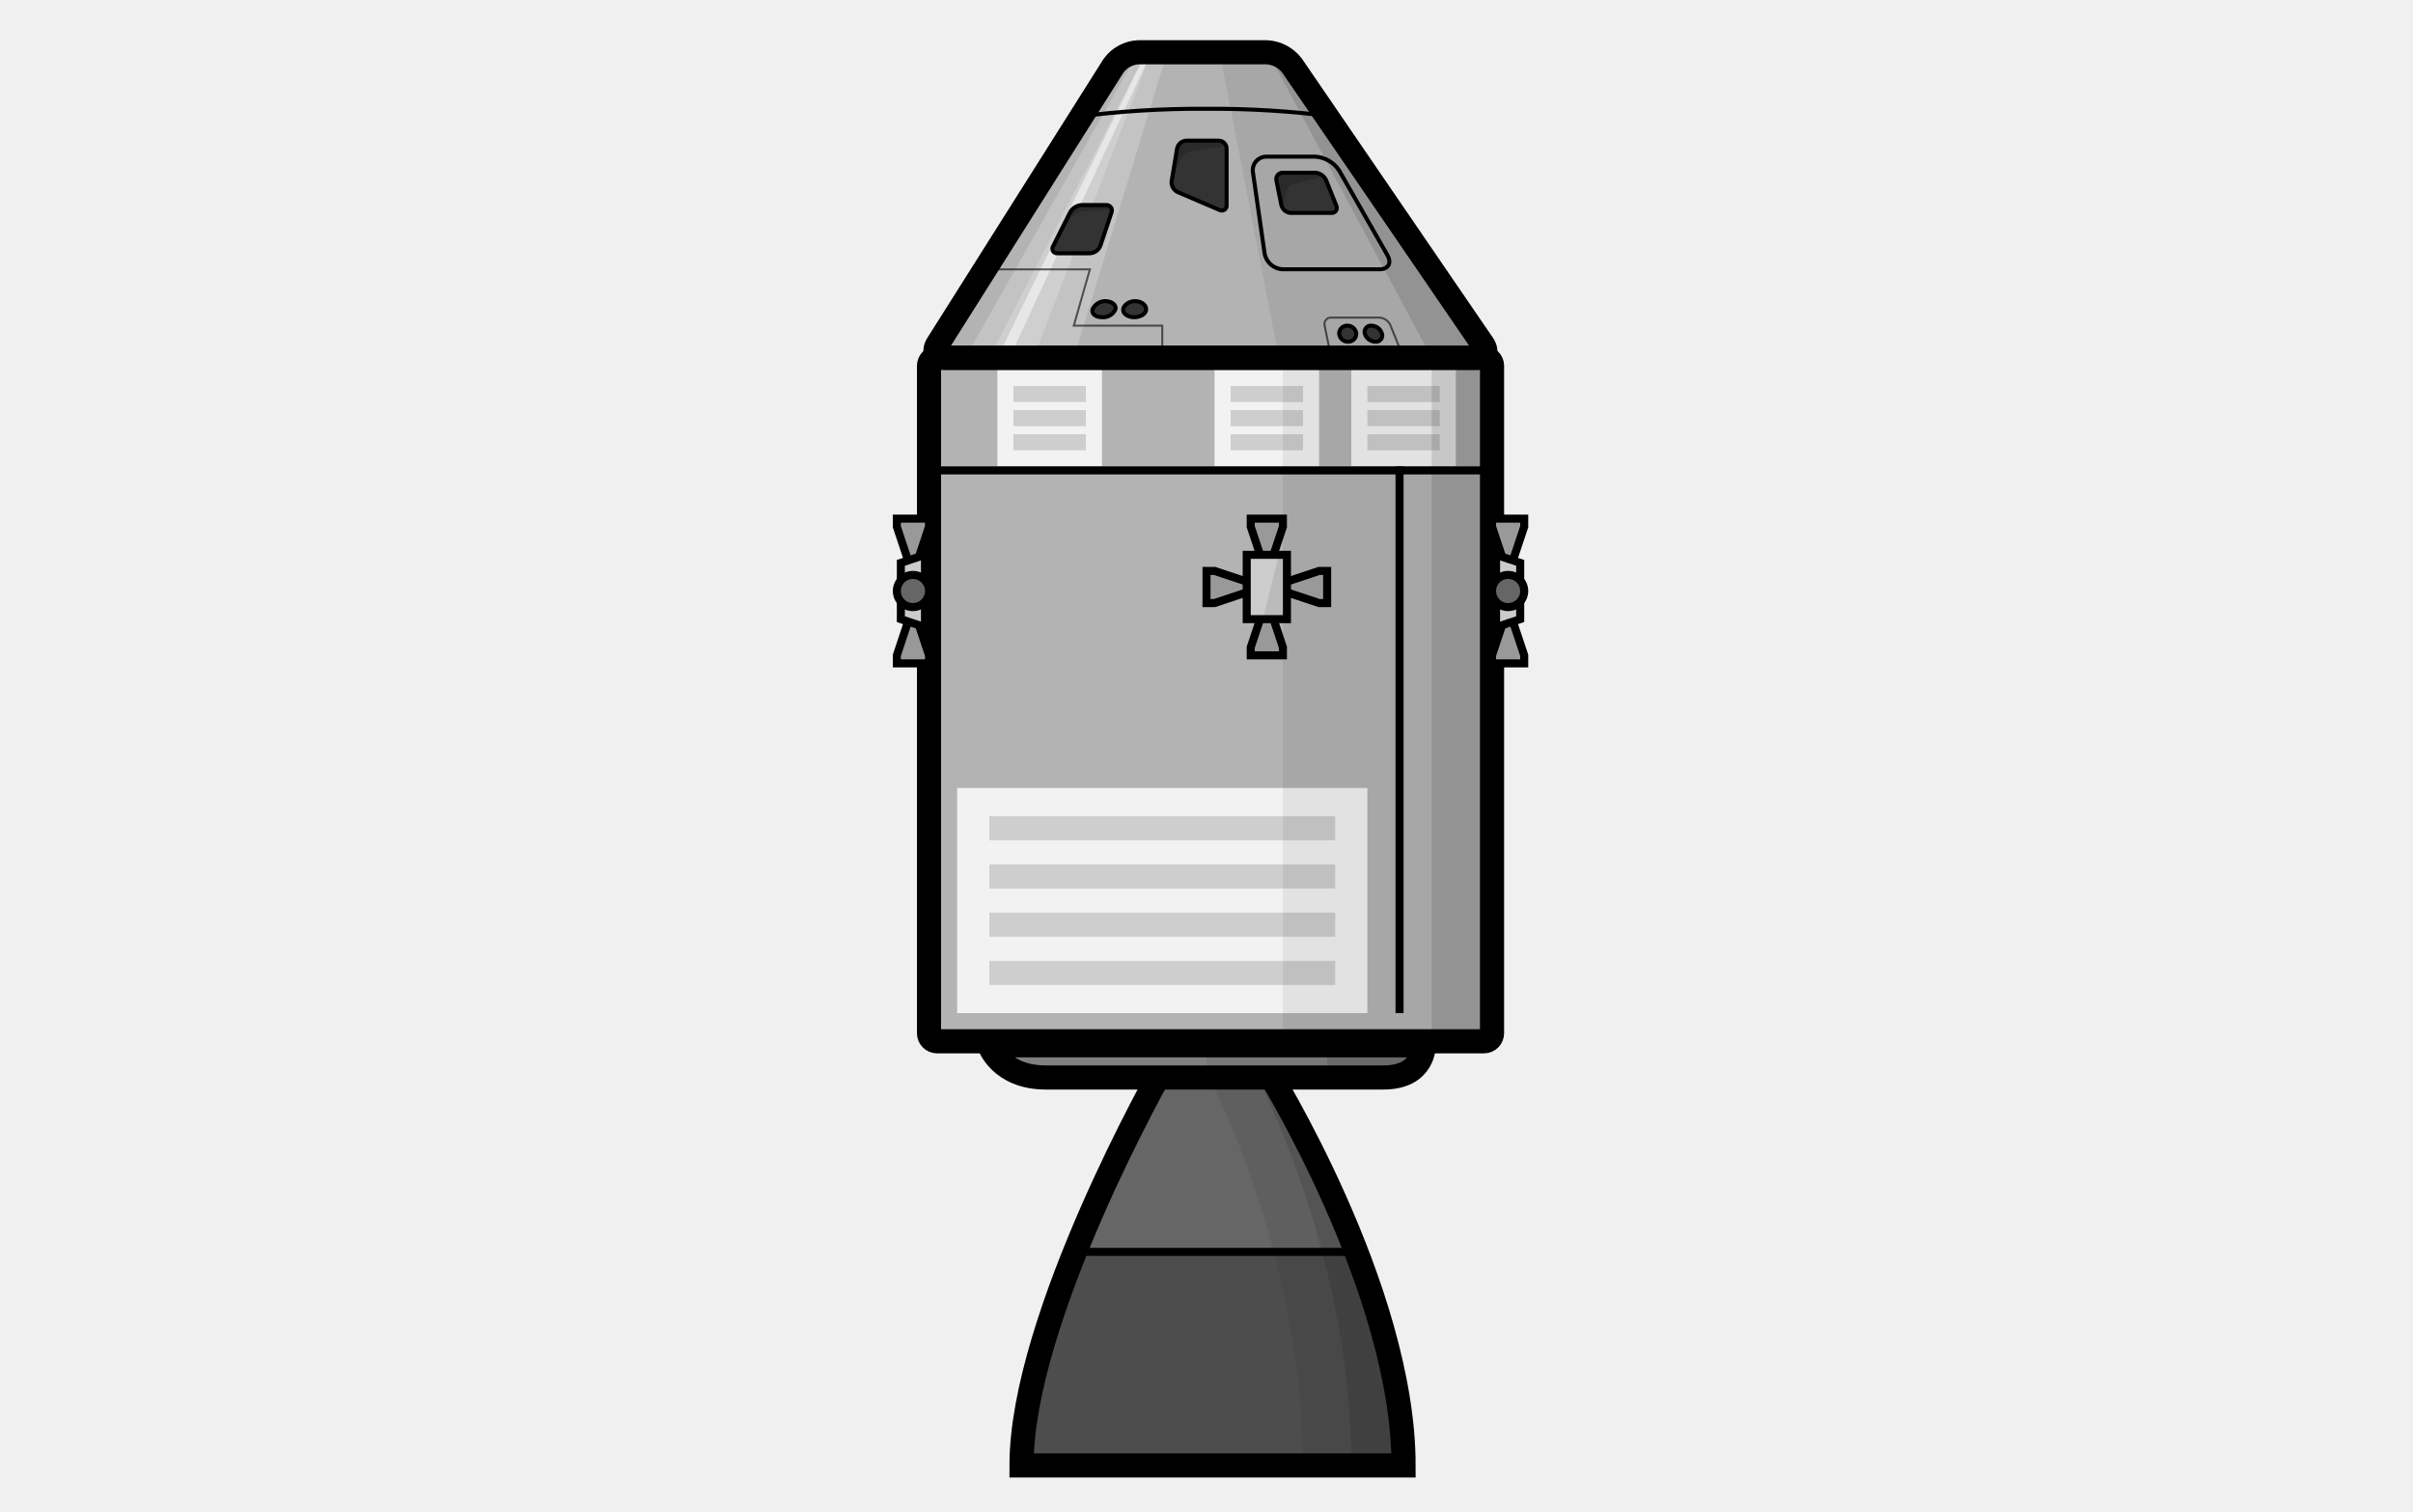
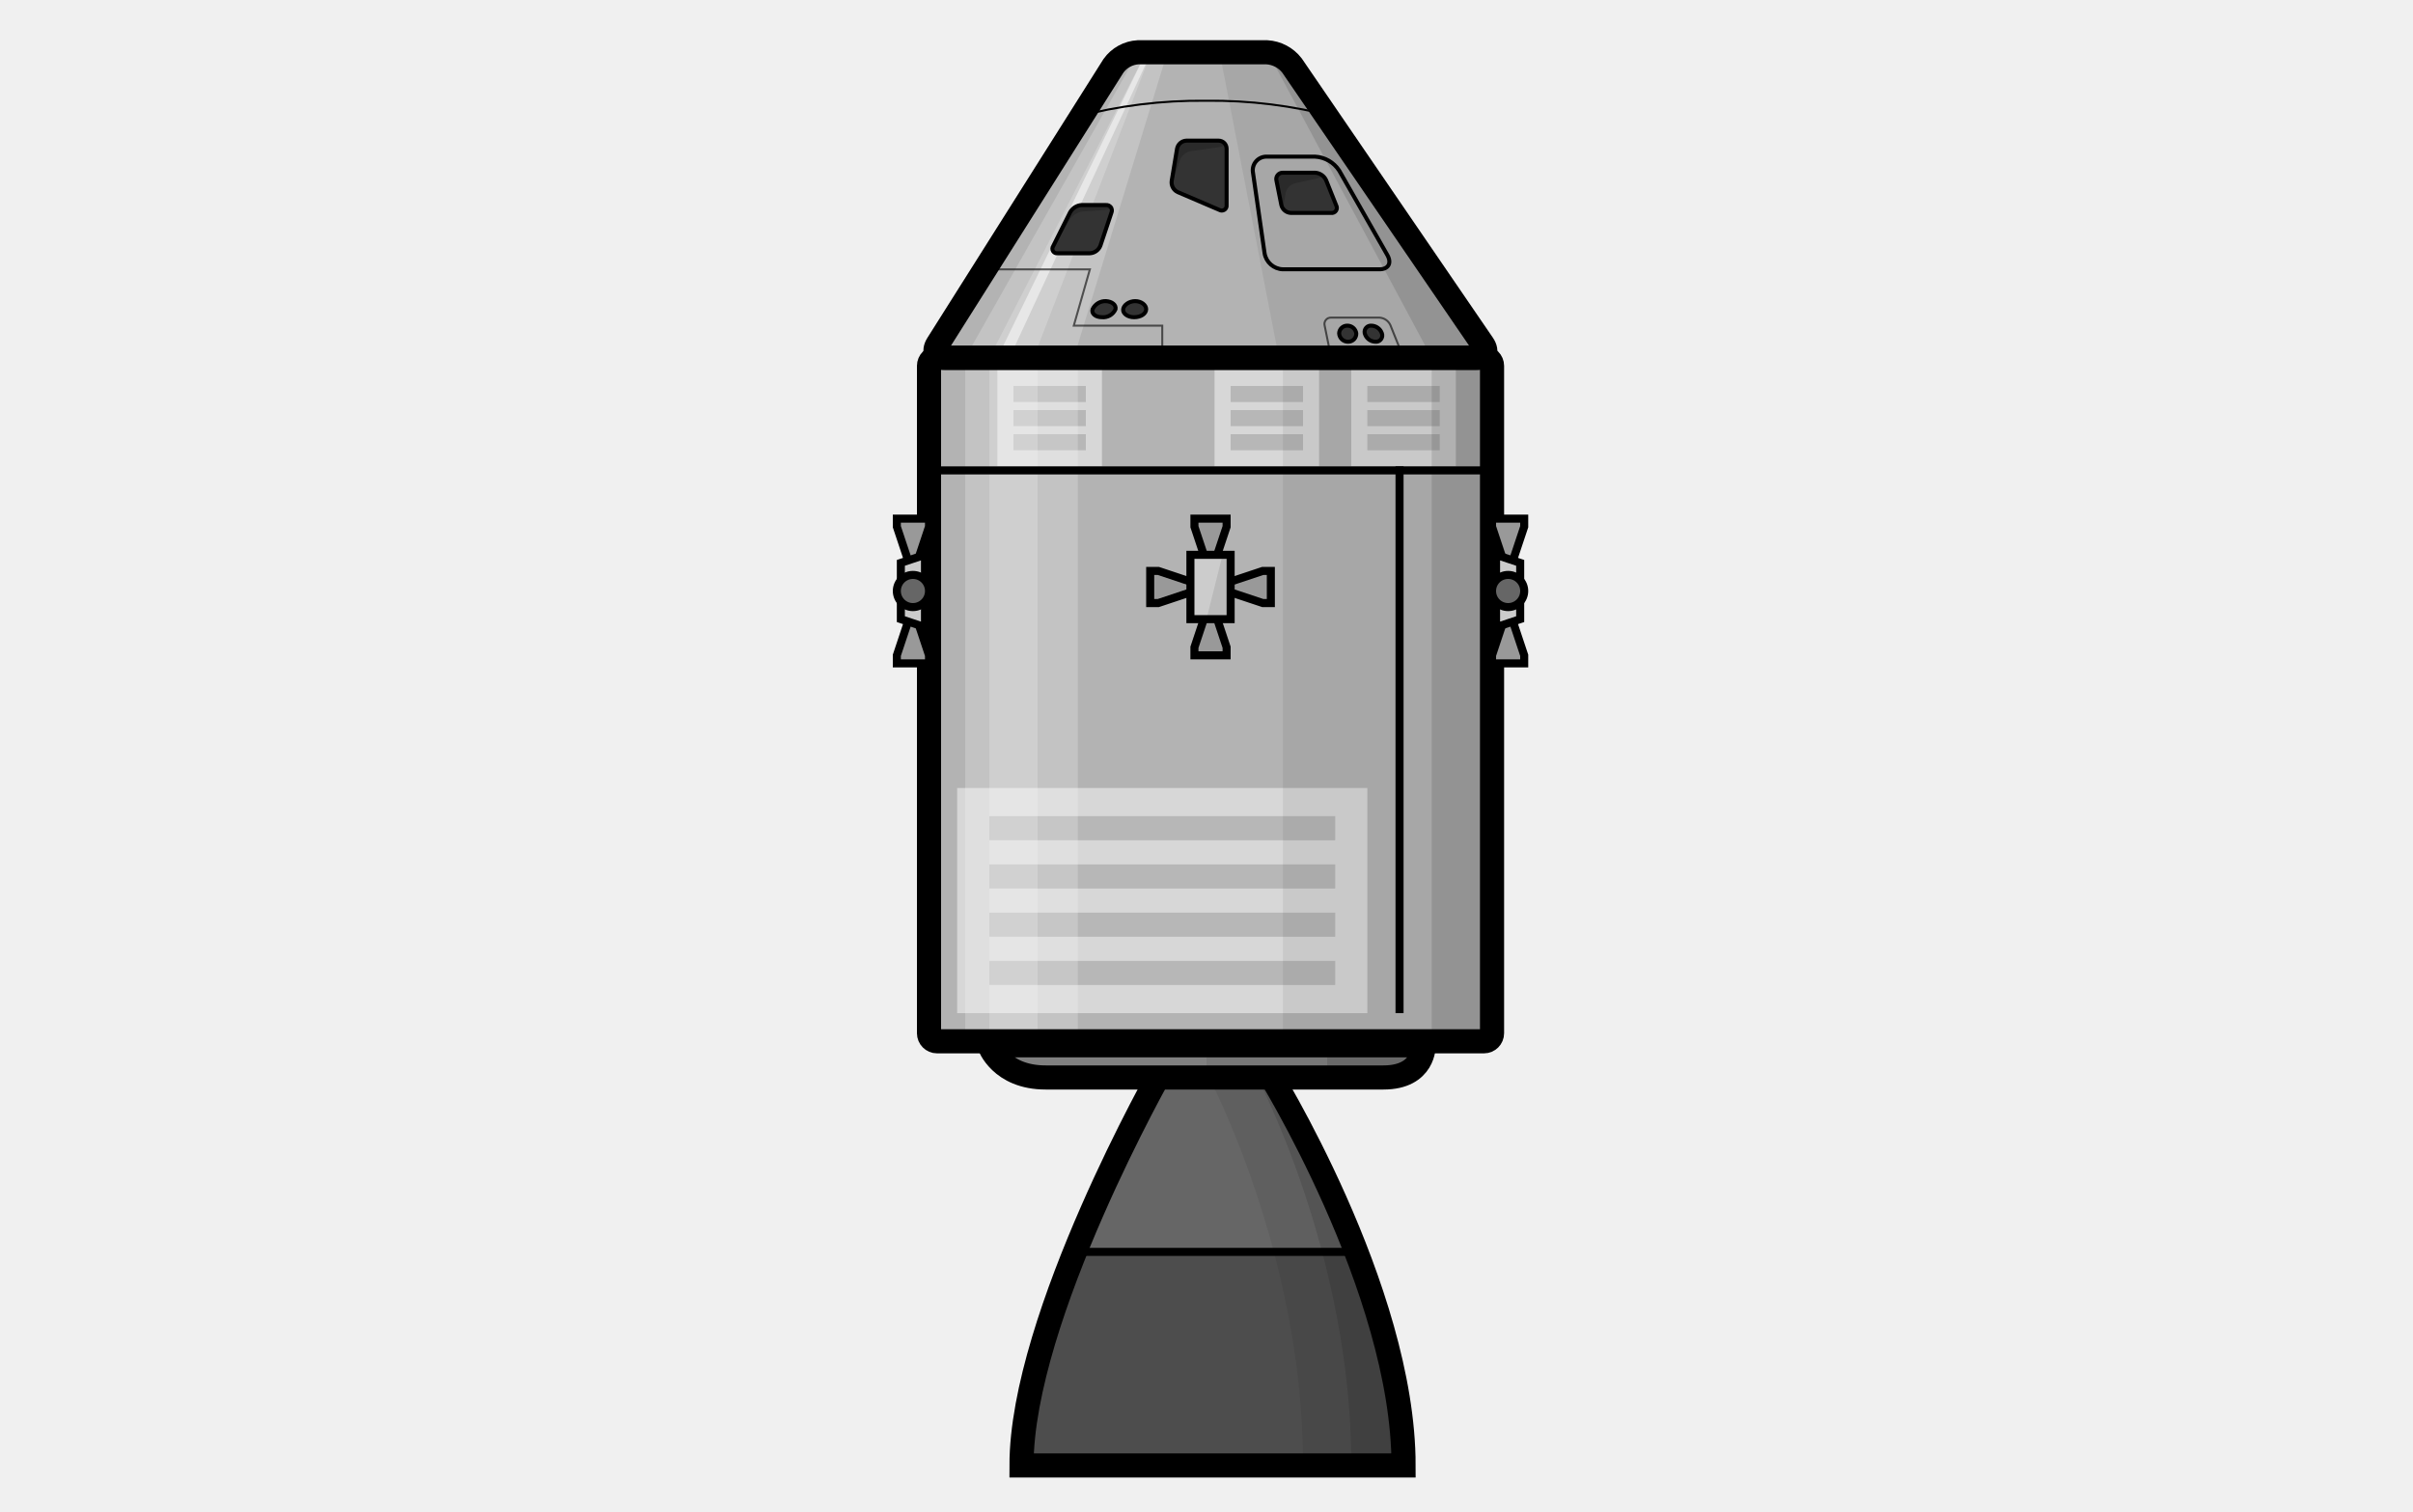
<svg xmlns="http://www.w3.org/2000/svg" viewBox="0 0 300 188">
  <defs>
-     <style>.cls-1,.cls-17{fill:#666;}.cls-2{fill:#4d4d4d;}.cls-18,.cls-22,.cls-23,.cls-3,.cls-4,.cls-9{fill:none;}.cls-15,.cls-16,.cls-17,.cls-18,.cls-20,.cls-22,.cls-23,.cls-3,.cls-4,.cls-9{stroke:#000;stroke-miterlimit:10;}.cls-4{stroke-width:3px;}.cls-5{fill:gray;}.cls-6{fill:#b3b3b3;}.cls-7{fill:#f2f2f2;}.cls-8{opacity:0.15;}.cls-9{stroke-width:2px;}.cls-10{opacity:0.07;}.cls-11{opacity:0.12;}.cls-12,.cls-13,.cls-14{fill:#fff;}.cls-12{opacity:0.21;}.cls-13{opacity:0.2;}.cls-14{opacity:0.5;}.cls-15{fill:#999;}.cls-16{fill:#ccc;}.cls-18,.cls-20{stroke-width:0.5px;}.cls-19,.cls-20{fill:#333;}.cls-21,.cls-23{opacity:0.6;}.cls-22,.cls-23{stroke-width:0.25px;}.cls-24{opacity:0.09;}.cls-25{opacity:0.18;}</style>
+     <style>.cls-1,.cls-17{fill:#666;}.cls-2{fill:#4d4d4d;}.cls-18,.cls-19,.cls-23,.cls-3,.cls-4,.cls-9{fill:none;}.cls-15,.cls-16,.cls-17,.cls-18,.cls-19,.cls-21,.cls-23,.cls-3,.cls-4,.cls-9{stroke:#000;stroke-miterlimit:10;}.cls-4{stroke-width:3px;}.cls-5{fill:gray;}.cls-6{fill:#b3b3b3;}.cls-7{fill:#d7d7d7;}.cls-8{opacity:0.15;}.cls-9{stroke-width:2px;}.cls-10{opacity:0.07;}.cls-11{opacity:0.12;}.cls-12,.cls-13,.cls-14{fill:#fff;}.cls-12{opacity:0.21;}.cls-13{opacity:0.2;}.cls-14{opacity:0.5;}.cls-15{fill:#999;}.cls-16{fill:#ccc;}.cls-18,.cls-23{stroke-width:0.25px;}.cls-19,.cls-21{stroke-width:0.5px;}.cls-20,.cls-21{fill:#333;}.cls-22,.cls-23{opacity:0.6;}.cls-24{opacity:0.09;}.cls-25{opacity:0.18;}</style>
  </defs>
  <g id="engines">
    <path class="cls-1" d="M127,182.25h47.5c0-22-17-49.25-17-49.25h-13S127,163.75,127,182.25Z" />
    <path class="cls-2" d="M133.66,155.69c-3.58,8.9-6.66,18.8-6.66,26.56h47.5c0-8.7-2.66-18.23-5.88-26.56Z" />
    <line class="cls-3" x1="133.66" y1="155.69" x2="168.76" y2="155.69" />
    <path class="cls-4" d="M127,182.25h47.5c0-22-17-49.25-17-49.25h-13S127,163.75,127,182.25Z" />
  </g>
  <g id="fill">
    <path class="cls-5" d="M123.63,129.33s.63,4.54,6.25,4.54h42.5c5.13,0,4.5-4.54,4.5-4.54Z" />
    <rect class="cls-6" x="115.5" y="44.5" width="70" height="85" />
    <rect class="cls-7" x="119" y="98" width="51" height="28" />
    <rect class="cls-7" x="124" y="45" width="13" height="13" />
    <rect class="cls-7" x="151" y="45" width="13" height="13" />
    <rect class="cls-7" x="168" y="45" width="13" height="13" />
    <path class="cls-6" d="M116.57,42.81c-.59.93-.17,1.69.93,1.69h66c1.1,0,1.49-.74.87-1.65L160.63,8.15A4.26,4.26,0,0,0,157.5,6.5h-16a4.05,4.05,0,0,0-3.07,1.69Z" />
  </g>
  <g id="fill_detail" data-name="fill detail" class="cls-8">
    <line class="cls-4" x1="123" y1="103" x2="166" y2="103" />
    <line class="cls-9" x1="126" y1="49" x2="135" y2="49" />
    <line class="cls-9" x1="126" y1="52" x2="135" y2="52" />
    <line class="cls-9" x1="126" y1="55" x2="135" y2="55" />
    <line class="cls-9" x1="153" y1="49" x2="162" y2="49" />
    <line class="cls-9" x1="153" y1="52" x2="162" y2="52" />
    <line class="cls-9" x1="153" y1="55" x2="162" y2="55" />
    <line class="cls-9" x1="170" y1="49" x2="179" y2="49" />
    <line class="cls-9" x1="170" y1="52" x2="179" y2="52" />
    <line class="cls-9" x1="170" y1="55" x2="179" y2="55" />
    <line class="cls-4" x1="123" y1="109" x2="166" y2="109" />
    <line class="cls-4" x1="123" y1="115" x2="166" y2="115" />
    <line class="cls-4" x1="123" y1="121" x2="166" y2="121" />
  </g>
  <g id="shading">
    <rect class="cls-10" x="159.5" y="44.5" width="26" height="85" />
    <rect class="cls-11" x="178" y="44.5" width="7.5" height="85" />
    <path class="cls-10" d="M176.88,129.33H150v4.54h22.38C177.5,133.88,176.88,129.33,176.88,129.33Z" />
    <path class="cls-11" d="M176.88,129.33H165v4.54h7.38C177.5,133.88,176.88,129.33,176.88,129.33Z" />
    <path class="cls-10" d="M150.25,133.88S162,156,162,182h12c1-22-16-48.12-16-48.12Z" />
    <path class="cls-11" d="M156.25,133.88S168,156,168,182h6c1-22-16-48.12-16-48.12Z" />
    <polygon class="cls-10" points="151.63 6.5 159.5 6.5 185.5 44.5 159 44.5 151.63 6.5" />
    <polygon class="cls-11" points="157.63 6.5 159.5 6.5 185.5 44.5 178 44.5 157.63 6.5" />
    <polygon class="cls-12" points="141.5 6.5 145.13 6.5 133.5 44.5 120 44.5 141.5 6.5" />
    <polygon class="cls-13" points="142.5 6.5 143.13 6.5 128.5 44.5 123 44.5 142.5 6.5" />
    <polygon class="cls-14" points="142.5 6.5 143.13 6.5 125.5 44.5 124 44.5 142.5 6.5" />
+     <rect class="cls-12" x="120" y="45" width="14" height="85" />
+     <rect class="cls-13" x="123" y="45" width="6" height="85" />
  </g>
  <g id="fuselage_outline_s" data-name="fuselage (outline)s">
    <rect class="cls-4" x="115.5" y="44.5" width="70" height="85" rx="1" ry="1" />
    <path class="cls-4" d="M123,130s1.38,4,7,4h42c5.13,0,5-4,5-4Z" />
    <path class="cls-4" d="M116.57,42.81c-.59.93-.17,1.69.93,1.69h66c1.1,0,1.49-.74.87-1.65L160.63,8.15A4.26,4.26,0,0,0,157.5,6.5h-16a4.05,4.05,0,0,0-3.07,1.69Z" />
  </g>
  <g id="detail">
    <line class="cls-3" x1="174" y1="58" x2="174" y2="126" />
    <line class="cls-3" x1="115.5" y1="58.5" x2="185.5" y2="58.5" />
-     <polygon class="cls-15" points="157.5 71.5 159.5 65.5 159.5 64.5 155.5 64.5 155.5 65.5 157.5 71.5" />
+     <polygon class="cls-15" points="150.5 71.5 152.5 65.5 152.5 64.5 148.5 64.5 148.5 65.5 150.5 71.5" />
    <polygon class="cls-15" points="113.5 71.5 115.5 65.5 115.5 64.5 111.5 64.5 111.5 65.5 113.5 71.5" />
    <polygon class="cls-15" points="113.5 75.5 115.5 81.5 115.5 82.5 111.5 82.5 111.5 81.5 113.5 75.5" />
-     <polygon class="cls-15" points="157.5 74.5 159.5 80.5 159.5 81.5 155.5 81.5 155.5 80.5 157.5 74.5" />
-     <polygon class="cls-15" points="158 73 164 71 165 71 165 75 164 75 158 73" />
-     <polygon class="cls-15" points="157 73 151 71 150 71 150 75 151 75 157 73" />
-     <rect class="cls-16" x="155" y="69" width="5" height="8" />
+     <polygon class="cls-15" points="150.5 74.5 152.5 80.5 152.5 81.5 148.5 81.5 148.5 80.5 150.5 74.5" />
+     <polygon class="cls-15" points="151 73 157 71 158 71 158 75 157 75 151 73" />
+     <polygon class="cls-15" points="150 73 144 71 143 71 143 75 144 75 150 73" />
+     <rect class="cls-16" x="148" y="69" width="5" height="8" />
    <polygon class="cls-16" points="115 78 112 77 112 70 115 69 115 78" />
    <circle class="cls-17" cx="113.5" cy="73.5" r="2" />
    <polygon class="cls-15" points="187.5 71.5 185.5 65.5 185.5 64.5 189.5 64.5 189.5 65.5 187.5 71.5" />
    <polygon class="cls-15" points="187.5 75.5 185.5 81.5 185.5 82.5 189.5 82.5 189.5 81.5 187.5 75.5" />
    <polygon class="cls-16" points="186 78 189 77 189 70 186 69 186 78" />
    <circle class="cls-17" cx="187.5" cy="73.5" r="2" />
-     <path class="cls-18" d="M133.8,14.53a118.2,118.2,0,0,1,16.1-1,115.82,115.82,0,0,1,16.1,1" />
-     <path class="cls-18" d="M155.78,21.48a1.69,1.69,0,0,1,1.72-2h6a3.82,3.82,0,0,1,3,1.74l6,10.53c.55,1,.09,1.74-1,1.74h-12a2.38,2.38,0,0,1-2.28-2Z" />
+     <path class="cls-18" d="M133.8,14.53a60.41,60.41,0,0,1,16.1-2,59.77,59.77,0,0,1,16.1,2" />
+     <path class="cls-19" d="M155.78,21.48a1.69,1.69,0,0,1,1.72-2h6a3.82,3.82,0,0,1,3,1.74l6,10.53c.55,1,.09,1.74-1,1.74h-12a2.38,2.38,0,0,1-2.28-2Z" />
+     <path class="cls-20" d="M158.7,22.48a.79.79,0,0,1,.8-1h4a1.6,1.6,0,0,1,1.37.93l1.26,3.14a.63.63,0,0,1-.63.93h-5a1.27,1.27,0,0,1-1.2-1Z" />
    <path class="cls-19" d="M158.7,22.48a.79.79,0,0,1,.8-1h4a1.6,1.6,0,0,1,1.37.93l1.26,3.14a.63.63,0,0,1-.63.93h-5a1.27,1.27,0,0,1-1.2-1Z" />
-     <path class="cls-18" d="M158.7,22.48a.79.79,0,0,1,.8-1h4a1.6,1.6,0,0,1,1.37.93l1.26,3.14a.63.63,0,0,1-.63.93h-5a1.27,1.27,0,0,1-1.2-1Z" />
+     <path class="cls-20" d="M146.34,18.49a1.23,1.23,0,0,1,1.16-1h4a1,1,0,0,1,1,1v7a.61.61,0,0,1-.92.61l-5.16-2.21a1.34,1.34,0,0,1-.75-1.38Z" />
    <path class="cls-19" d="M146.34,18.49a1.23,1.23,0,0,1,1.16-1h4a1,1,0,0,1,1,1v7a.61.61,0,0,1-.92.61l-5.16-2.21a1.34,1.34,0,0,1-.75-1.38Z" />
-     <path class="cls-18" d="M146.34,18.49a1.23,1.23,0,0,1,1.16-1h4a1,1,0,0,1,1,1v7a.61.61,0,0,1-.92.61l-5.16-2.21a1.34,1.34,0,0,1-.75-1.38Z" />
-     <path class="cls-20" d="M168.62,41.44a1,1,0,0,1-1,1.06,1.1,1.1,0,0,1-1.13-1.06,1,1,0,0,1,1-.94A1.12,1.12,0,0,1,168.62,41.44Z" />
-     <path class="cls-20" d="M171.8,41.44A.78.78,0,0,1,171,42.5a1.4,1.4,0,0,1-1.33-1.06.78.78,0,0,1,.82-.94A1.42,1.42,0,0,1,171.8,41.44Z" />
-     <g class="cls-21">
-       <path class="cls-22" d="M166.5,44.5a1.27,1.27,0,0,1-1.2-1l-.61-3a.79.79,0,0,1,.8-1h6a1.6,1.6,0,0,1,1.37.93l1.26,3.14a.63.63,0,0,1-.63.93Z" />
+     <path class="cls-21" d="M168.62,41.44a1,1,0,0,1-1,1.06,1.1,1.1,0,0,1-1.13-1.06,1,1,0,0,1,1-.94A1.12,1.12,0,0,1,168.62,41.44Z" />
+     <path class="cls-21" d="M171.8,41.44A.78.78,0,0,1,171,42.5a1.4,1.4,0,0,1-1.33-1.06.78.78,0,0,1,.82-.94A1.42,1.42,0,0,1,171.8,41.44Z" />
+     <g class="cls-22">
+       <path class="cls-18" d="M166.5,44.5a1.27,1.27,0,0,1-1.2-1l-.61-3a.79.79,0,0,1,.8-1h6a1.6,1.6,0,0,1,1.37.93l1.26,3.14a.63.63,0,0,1-.63.93Z" />
    </g>
+     <path class="cls-20" d="M133.05,26.39a1.78,1.78,0,0,1,1.45-.89h3a.68.68,0,0,1,.68.95l-1.37,4.1a1.48,1.48,0,0,1-1.32.95h-4a.57.57,0,0,1-.55-.89Z" />
    <path class="cls-19" d="M133.05,26.39a1.78,1.78,0,0,1,1.45-.89h3a.68.68,0,0,1,.68.95l-1.37,4.1a1.48,1.48,0,0,1-1.32.95h-4a.57.57,0,0,1-.55-.89Z" />
-     <path class="cls-18" d="M133.05,26.39a1.78,1.78,0,0,1,1.45-.89h3a.68.68,0,0,1,.68.95l-1.37,4.1a1.48,1.48,0,0,1-1.32.95h-4a.57.57,0,0,1-.55-.89Z" />
-     <path class="cls-20" d="M138.69,38.45a1.68,1.68,0,0,1-1.69,1c-.83,0-1.34-.48-1.16-1a1.76,1.76,0,0,1,1.67-1C138.26,37.5,138.79,37.92,138.69,38.45Z" />
-     <path class="cls-20" d="M142.5,38.45c0,.57-.67,1-1.5,1s-1.43-.48-1.36-1,.74-1,1.49-1S142.5,37.92,142.5,38.45Z" />
+     <path class="cls-21" d="M138.69,38.45a1.68,1.68,0,0,1-1.69,1c-.83,0-1.34-.48-1.16-1a1.76,1.76,0,0,1,1.67-1C138.26,37.5,138.79,37.92,138.69,38.45Z" />
+     <path class="cls-21" d="M142.5,38.45c0,.57-.67,1-1.5,1s-1.43-.48-1.36-1,.74-1,1.49-1S142.5,37.92,142.5,38.45Z" />
    <polyline class="cls-23" points="122.5 33.5 135.5 33.5 133.5 40.5 144.5 40.5 144.5 44.5" />
  </g>
  <g id="detail_shading" data-name="detail shading">
-     <polygon class="cls-24" points="157 77 159 69 160 69 160 77 157 77" />
+     <polygon class="cls-24" points="150 77 152 69 153 69 153 77 150 77" />
    <g class="cls-25">
      <path d="M137.33,26.12c.55-.05,1-.22,1.08-.36s-.36-.26-.91-.26h-3a1.78,1.78,0,0,0-1.45.89l-2.11,4.21c-.25.49-.22.51.07,0l2-3.29a2.25,2.25,0,0,1,1.51-1Z" />
    </g>
    <g class="cls-25">
      <path d="M151.51,18.31c.54-.08,1-.3,1-.48s-.45-.33-1-.33h-4a1.23,1.23,0,0,0-1.16,1l-.67,4c-.09.54,0,.56.15,0l.87-2.6a1.8,1.8,0,0,1,1.3-1.1Z" />
    </g>
    <g class="cls-25">
      <path d="M159.84,24a1.6,1.6,0,0,1,1.14-1.2l2.73-.61c.54-.12.93-.32.88-.45s-.54-.23-1.09-.23h-4a.79.79,0,0,0-.8,1l.56,2.81c.11.54.27.54.36,0Z" />
    </g>
  </g>
</svg>
